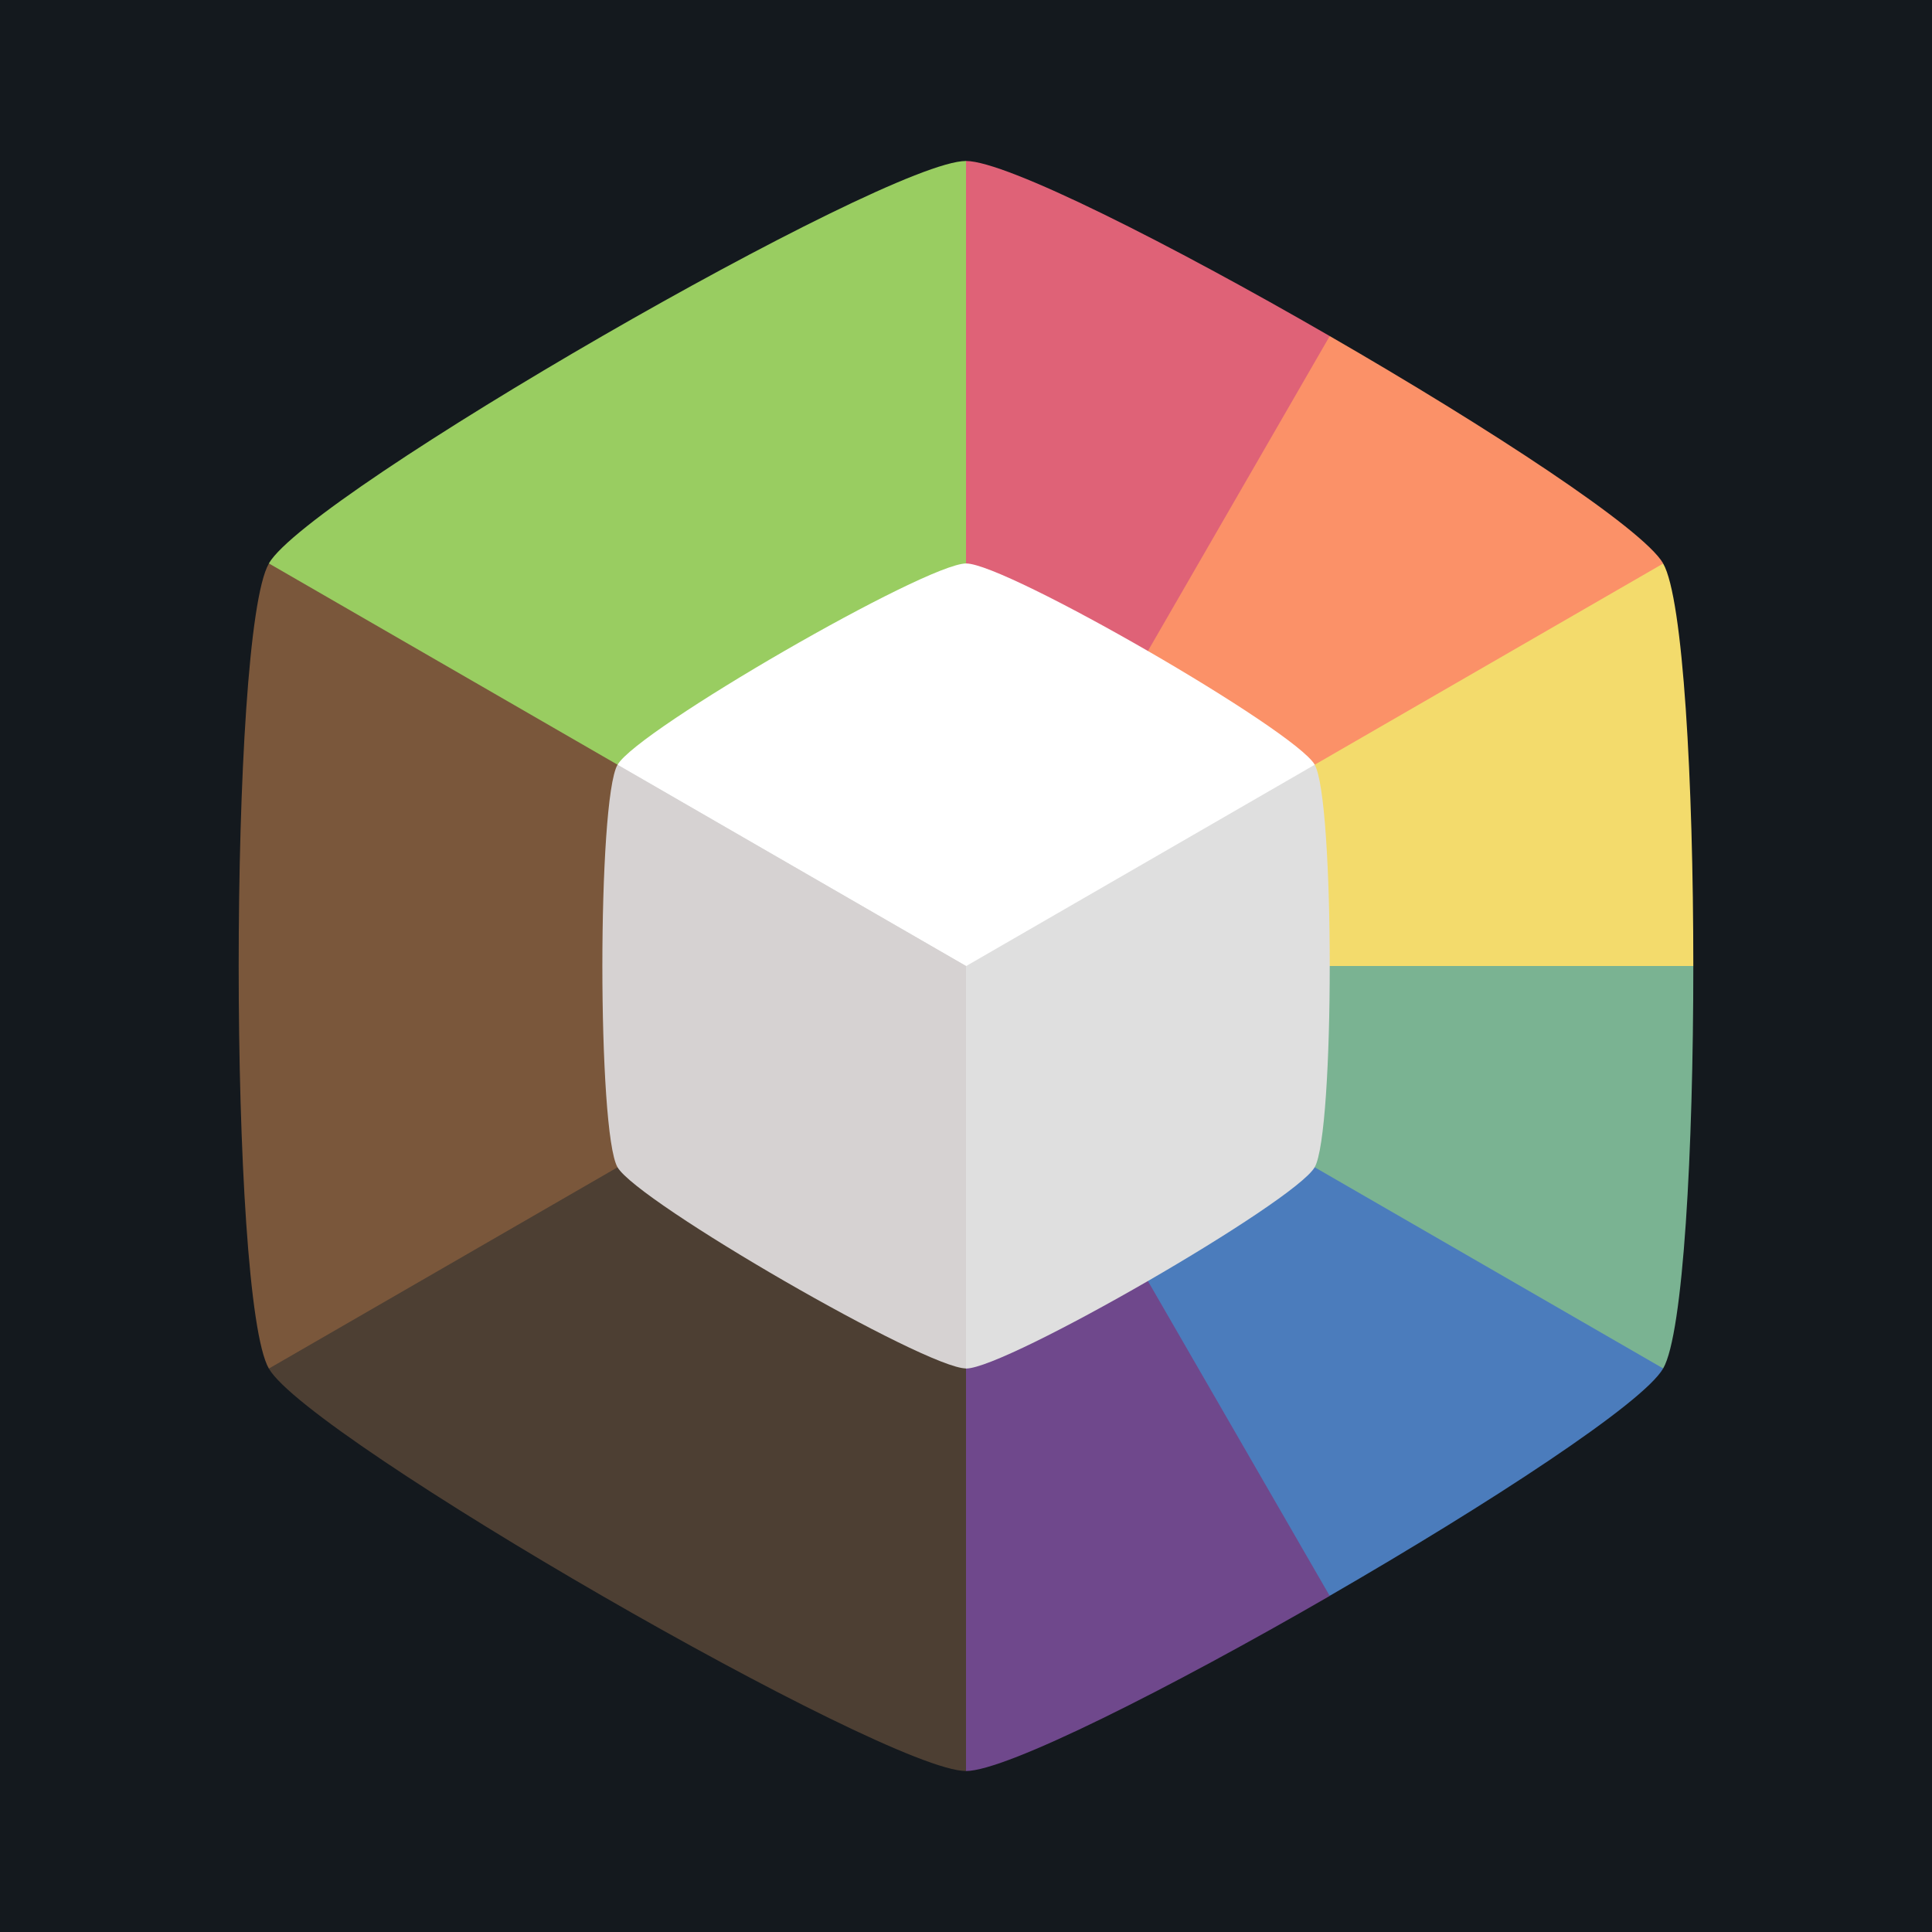
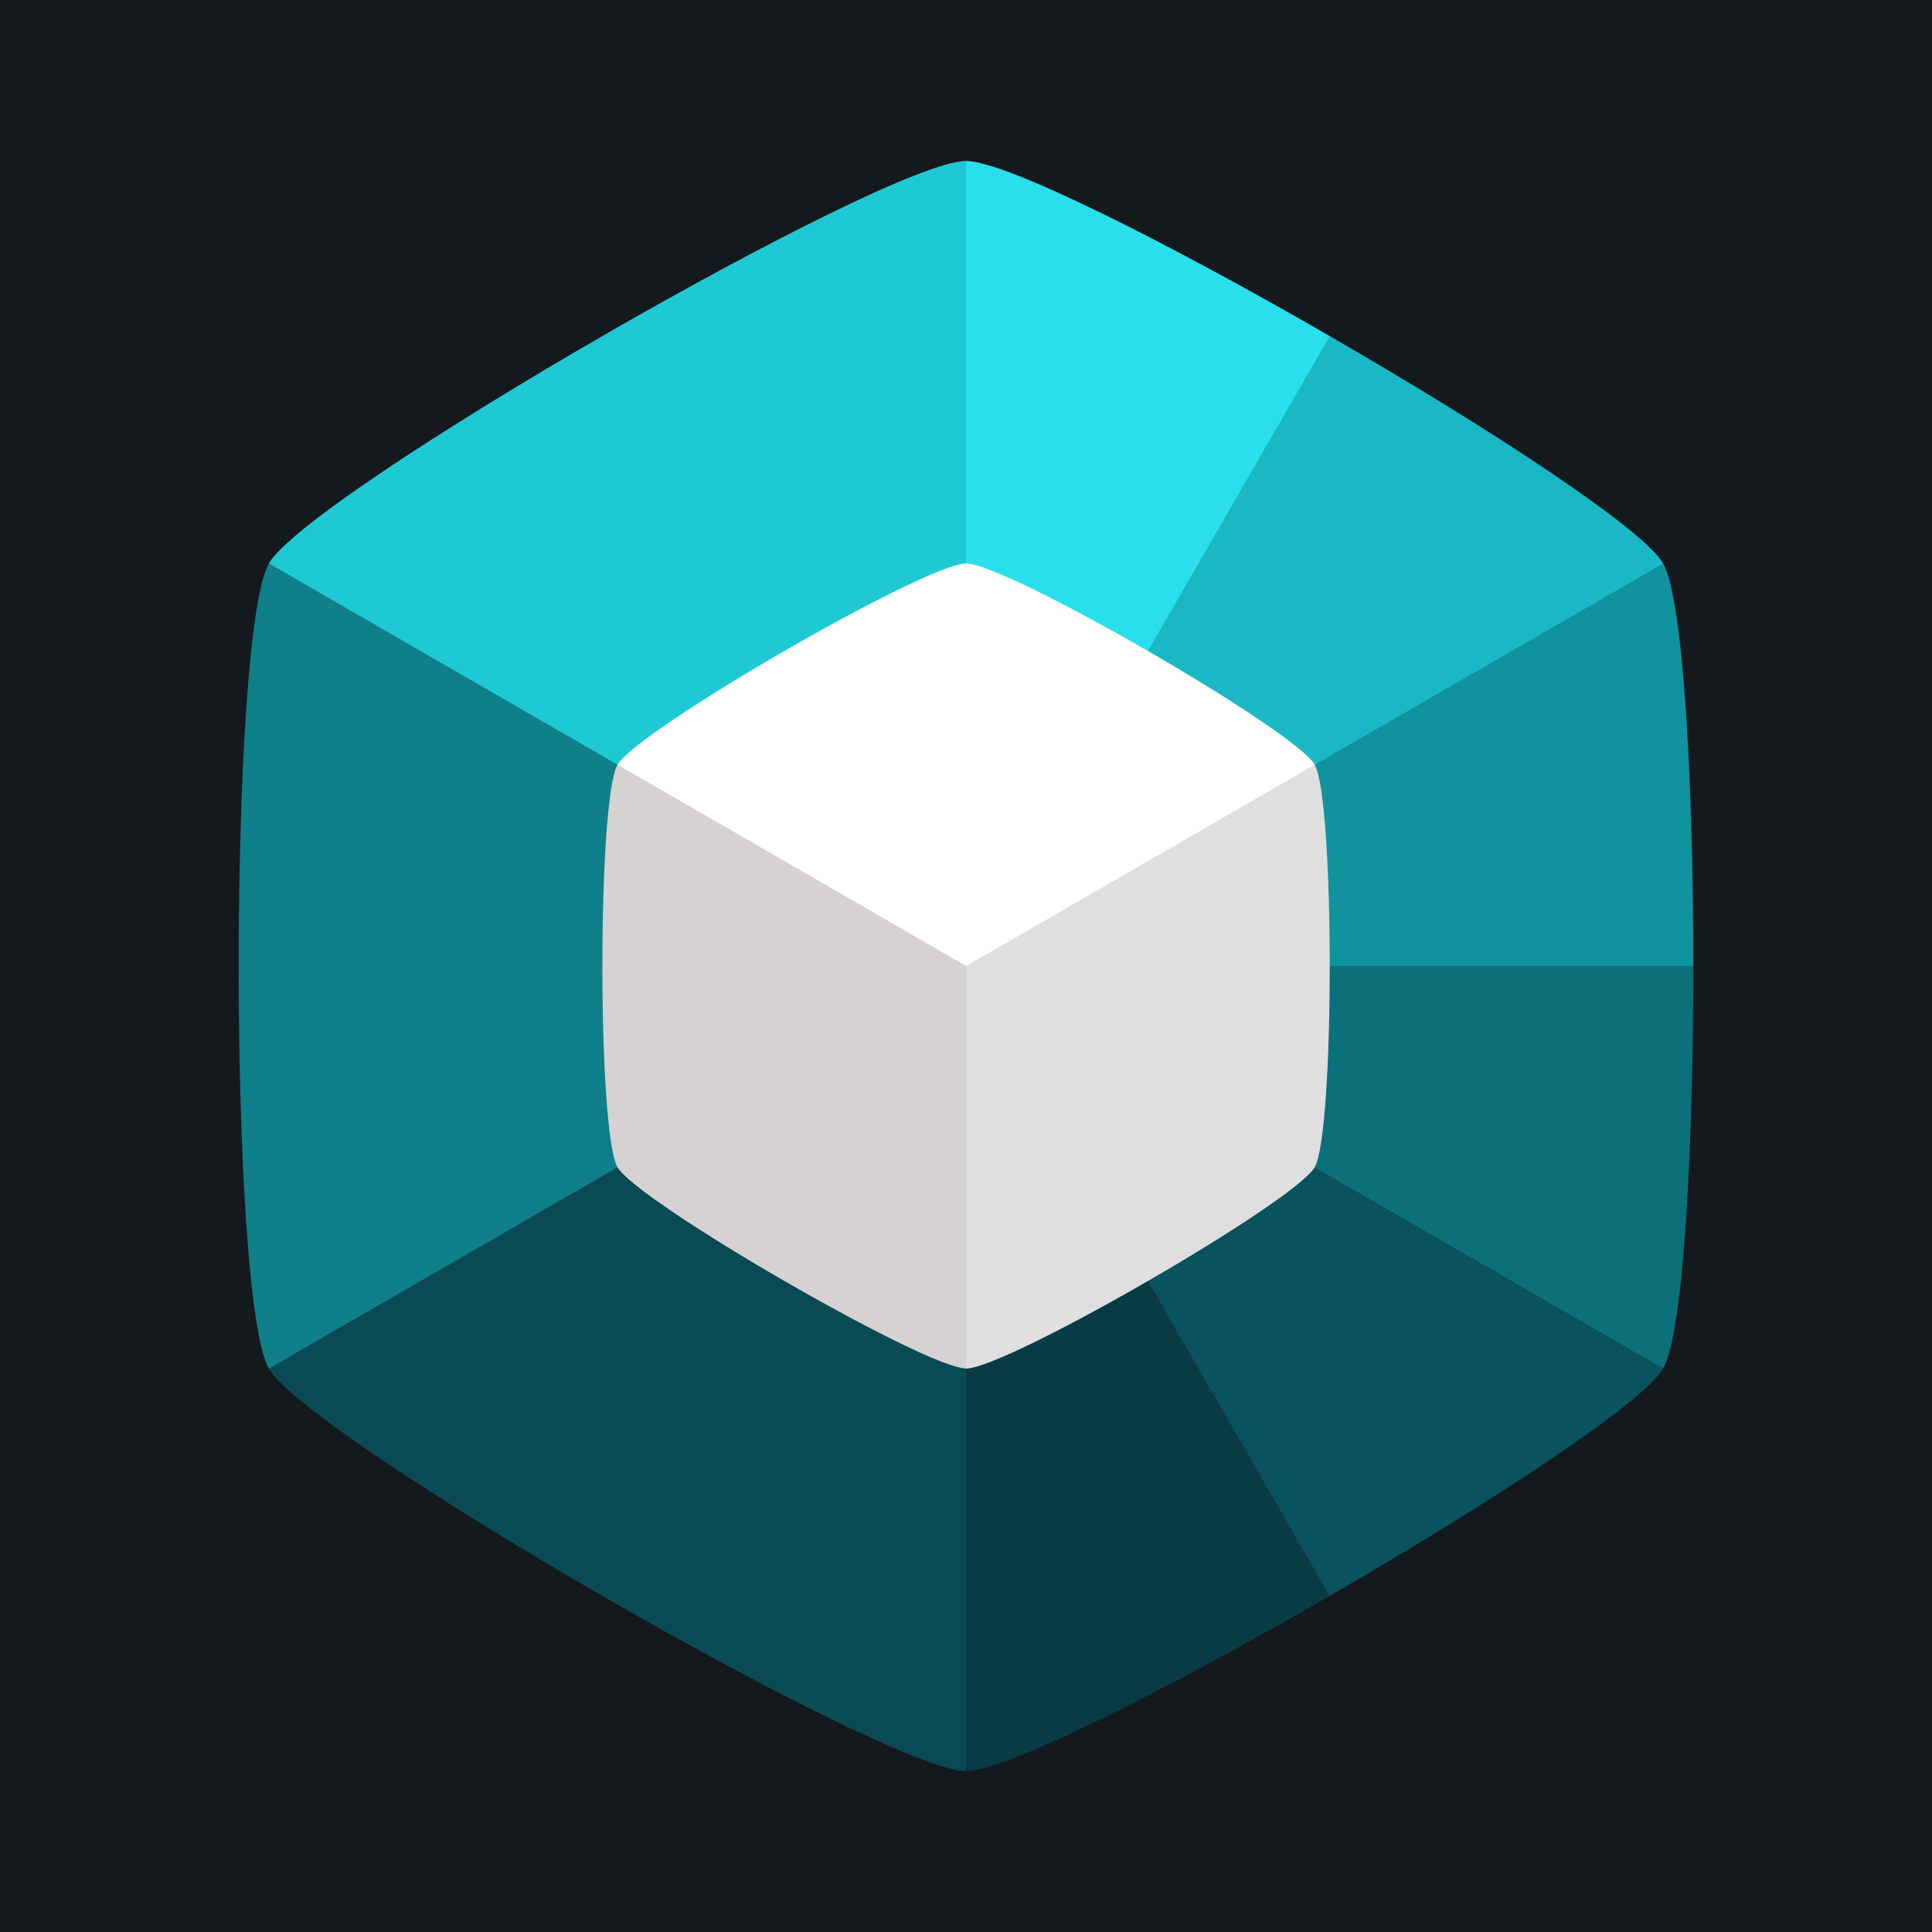
<svg xmlns="http://www.w3.org/2000/svg" width="48" height="48" version="1.1" viewBox="0 0 12.7 12.7">
  <rect x="9.5367e-8" y="9.5367e-8" width="12.7" height="12.7" fill="#14191e" stroke-width=".265" />
  <g transform="matrix(.90909 0 0 .90909 .57737 .57727)">
    <g stroke-width=".265">
-       <path d="m6.35 6.35" fill="#99cd61" />
-       <path d="m6.35 0.529-2.521 4.366 2.521 1.455 2.52-1.455 0.11-3.1c-1.151-0.665-2.339-1.266-2.63-1.266z" fill="#df6277" />
-       <path d="m8.98 1.795-2.63 4.555 2.52 1.455 2.521-4.366c-0.146-0.252-1.26-0.98-2.411-1.644z" fill="#fb9168" />
-       <path d="m11.391 3.44-5.041 2.91 2.52 1.455 2.739-1.455c0-1.329-0.073-2.658-0.218-2.91z" fill="#f3db6c" />
-       <path d="m6.35 6.35v2.91h5.041c0.146-0.252 0.218-1.581 0.218-2.91z" fill="#7ab392" />
-       <path d="m6.35 6.35v2.91l2.63 1.644c1.151-0.665 2.266-1.392 2.411-1.644z" fill="#4b7cbc" />
-       <path d="m6.35 6.35-2.521 1.455 2.521 4.366c0.291 0 1.479-0.601 2.63-1.266z" fill="#6f488c" />
-       <path d="m3.829 4.895-2.52 4.366c0.291 0.504 4.459 2.91 5.041 2.91v-5.821z" fill="#4d3f33" />
-       <path d="m1.309 3.44c-0.291 0.504-0.291 5.317 0 5.821l5.041-2.91v-2.91z" fill="#7a573b" />
-       <path d="m6.35 0.529c-0.582-2e-8 -4.75 2.406-5.041 2.91l5.041 2.91z" fill="#99cd61" />
+       <path d="m6.35 6.35" fill="#1fc9d4" />
+       <path d="m6.35 0.529-2.521 4.366 2.521 1.455 2.52-1.455 0.11-3.1c-1.151-0.665-2.339-1.266-2.63-1.266z" fill="#29dfeb" />
+       <path d="m8.98 1.795-2.63 4.555 2.52 1.455 2.521-4.366c-0.146-0.252-1.26-0.98-2.411-1.644z" fill="#1ab8c4" />
+       <path d="m11.391 3.44-5.041 2.91 2.52 1.455 2.739-1.455c0-1.329-0.073-2.658-0.218-2.91z" fill="#10939e" />
+       <path d="m6.35 6.35v2.91h5.041c0.146-0.252 0.218-1.581 0.218-2.91z" fill="#0c707b" />
+       <path d="m6.35 6.35v2.91l2.63 1.644c1.151-0.665 2.266-1.392 2.411-1.644z" fill="#0a525d" />
+       <path d="m6.35 6.35-2.521 1.455 2.521 4.366c0.291 0 1.479-0.601 2.63-1.266z" fill="#083b45" />
+       <path d="m3.829 4.895-2.52 4.366c0.291 0.504 4.459 2.91 5.041 2.91v-5.821z" fill="#0a4a55" />
+       <path d="m1.309 3.44c-0.291 0.504-0.291 5.317 0 5.821l5.041-2.91v-2.91z" fill="#0f7f8a" />
+       <path d="m6.35 0.529c-0.582-2e-8 -4.75 2.406-5.041 2.91l5.041 2.91z" fill="#1fc9d4" />
    </g>
    <g transform="matrix(.88 0 0 .88 -10.906 -1.2421)">
      <g transform="translate(13.26 2.2776)">
        <path transform="matrix(.96975 0 0 .96975 .1921 .1921)" d="m6.35 2.939c-0.341 0-2.783 1.41-2.953 1.705l2.953 5.116 2.954-5.116c-0.171-0.295-2.613-1.705-2.954-1.705z" fill="#fff" stroke-width=".265" />
      </g>
      <path d="m16.746 6.974 2.864 4.961c0.331 0 2.699-1.367 2.864-1.654 0.165-0.286 0.165-3.021 0-3.307l-2.864 1.654z" fill="#dfdfdf" stroke-width=".265" />
    </g>
    <path d="m3.83 4.895c-0.146 0.252-0.146 2.658 0 2.91 0.146 0.252 2.229 1.455 2.52 1.455v-2.91z" fill="#d6d2d2" stroke-width=".265" />
  </g>
</svg>
